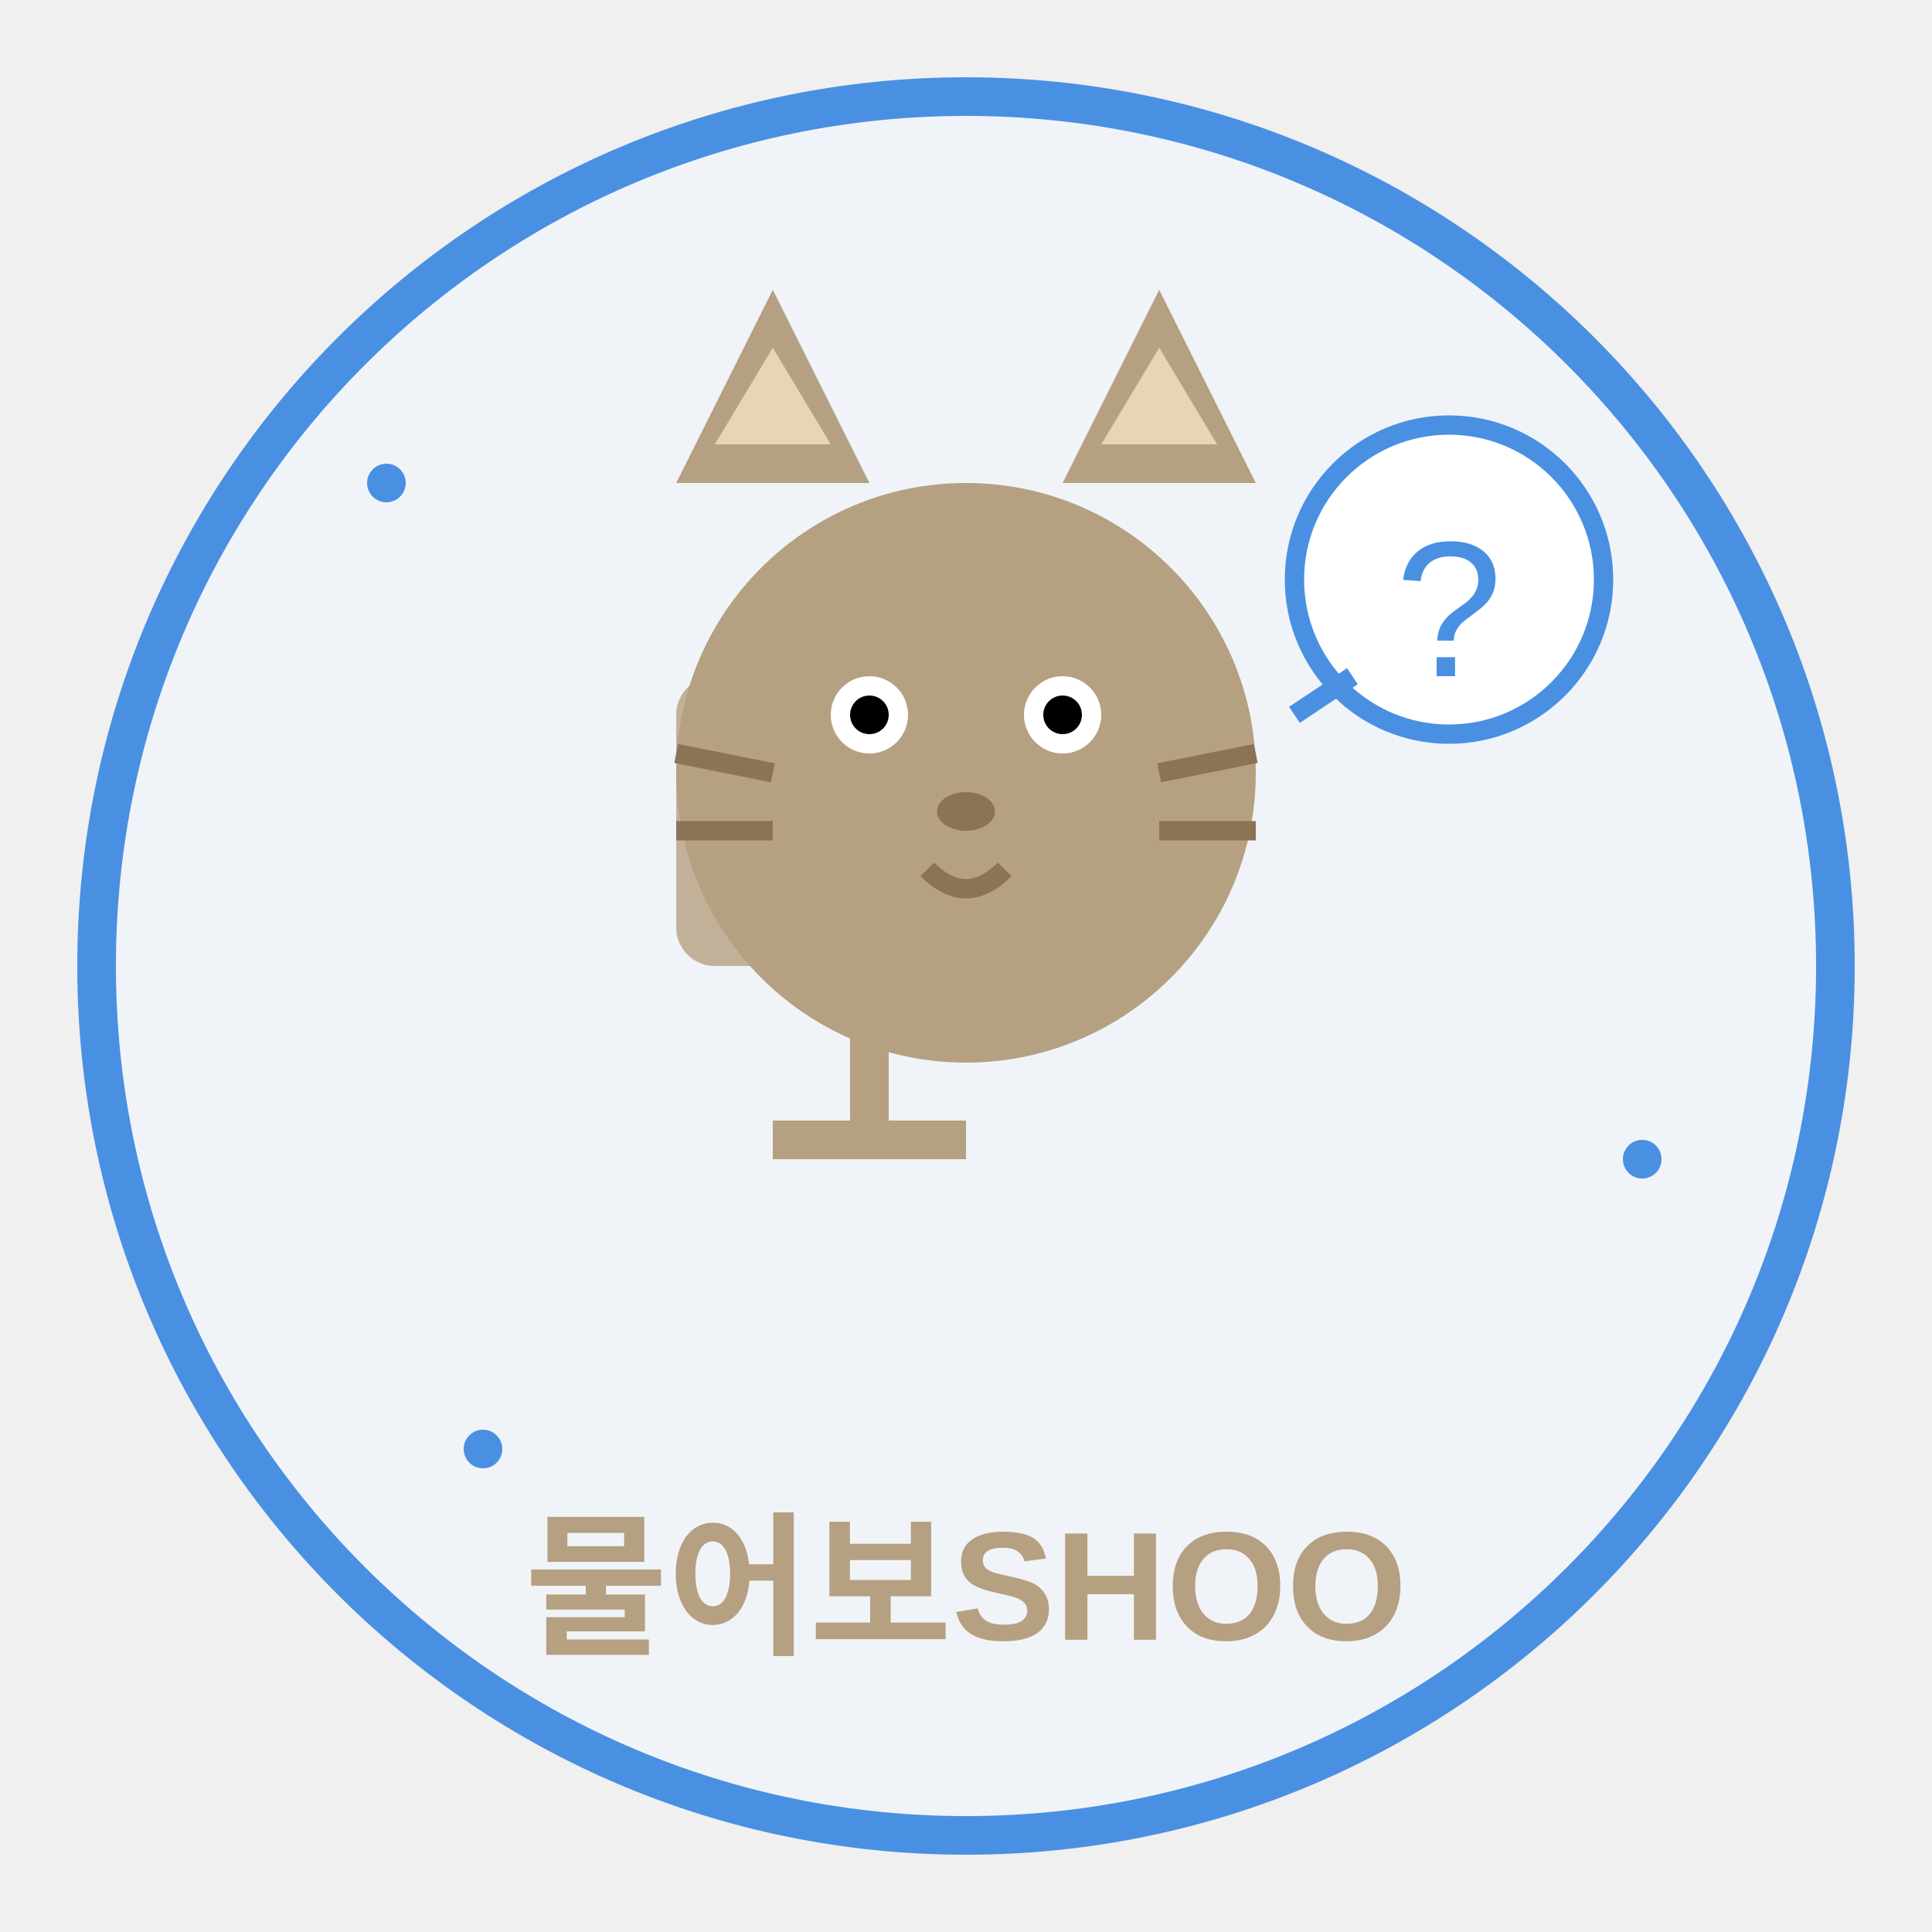
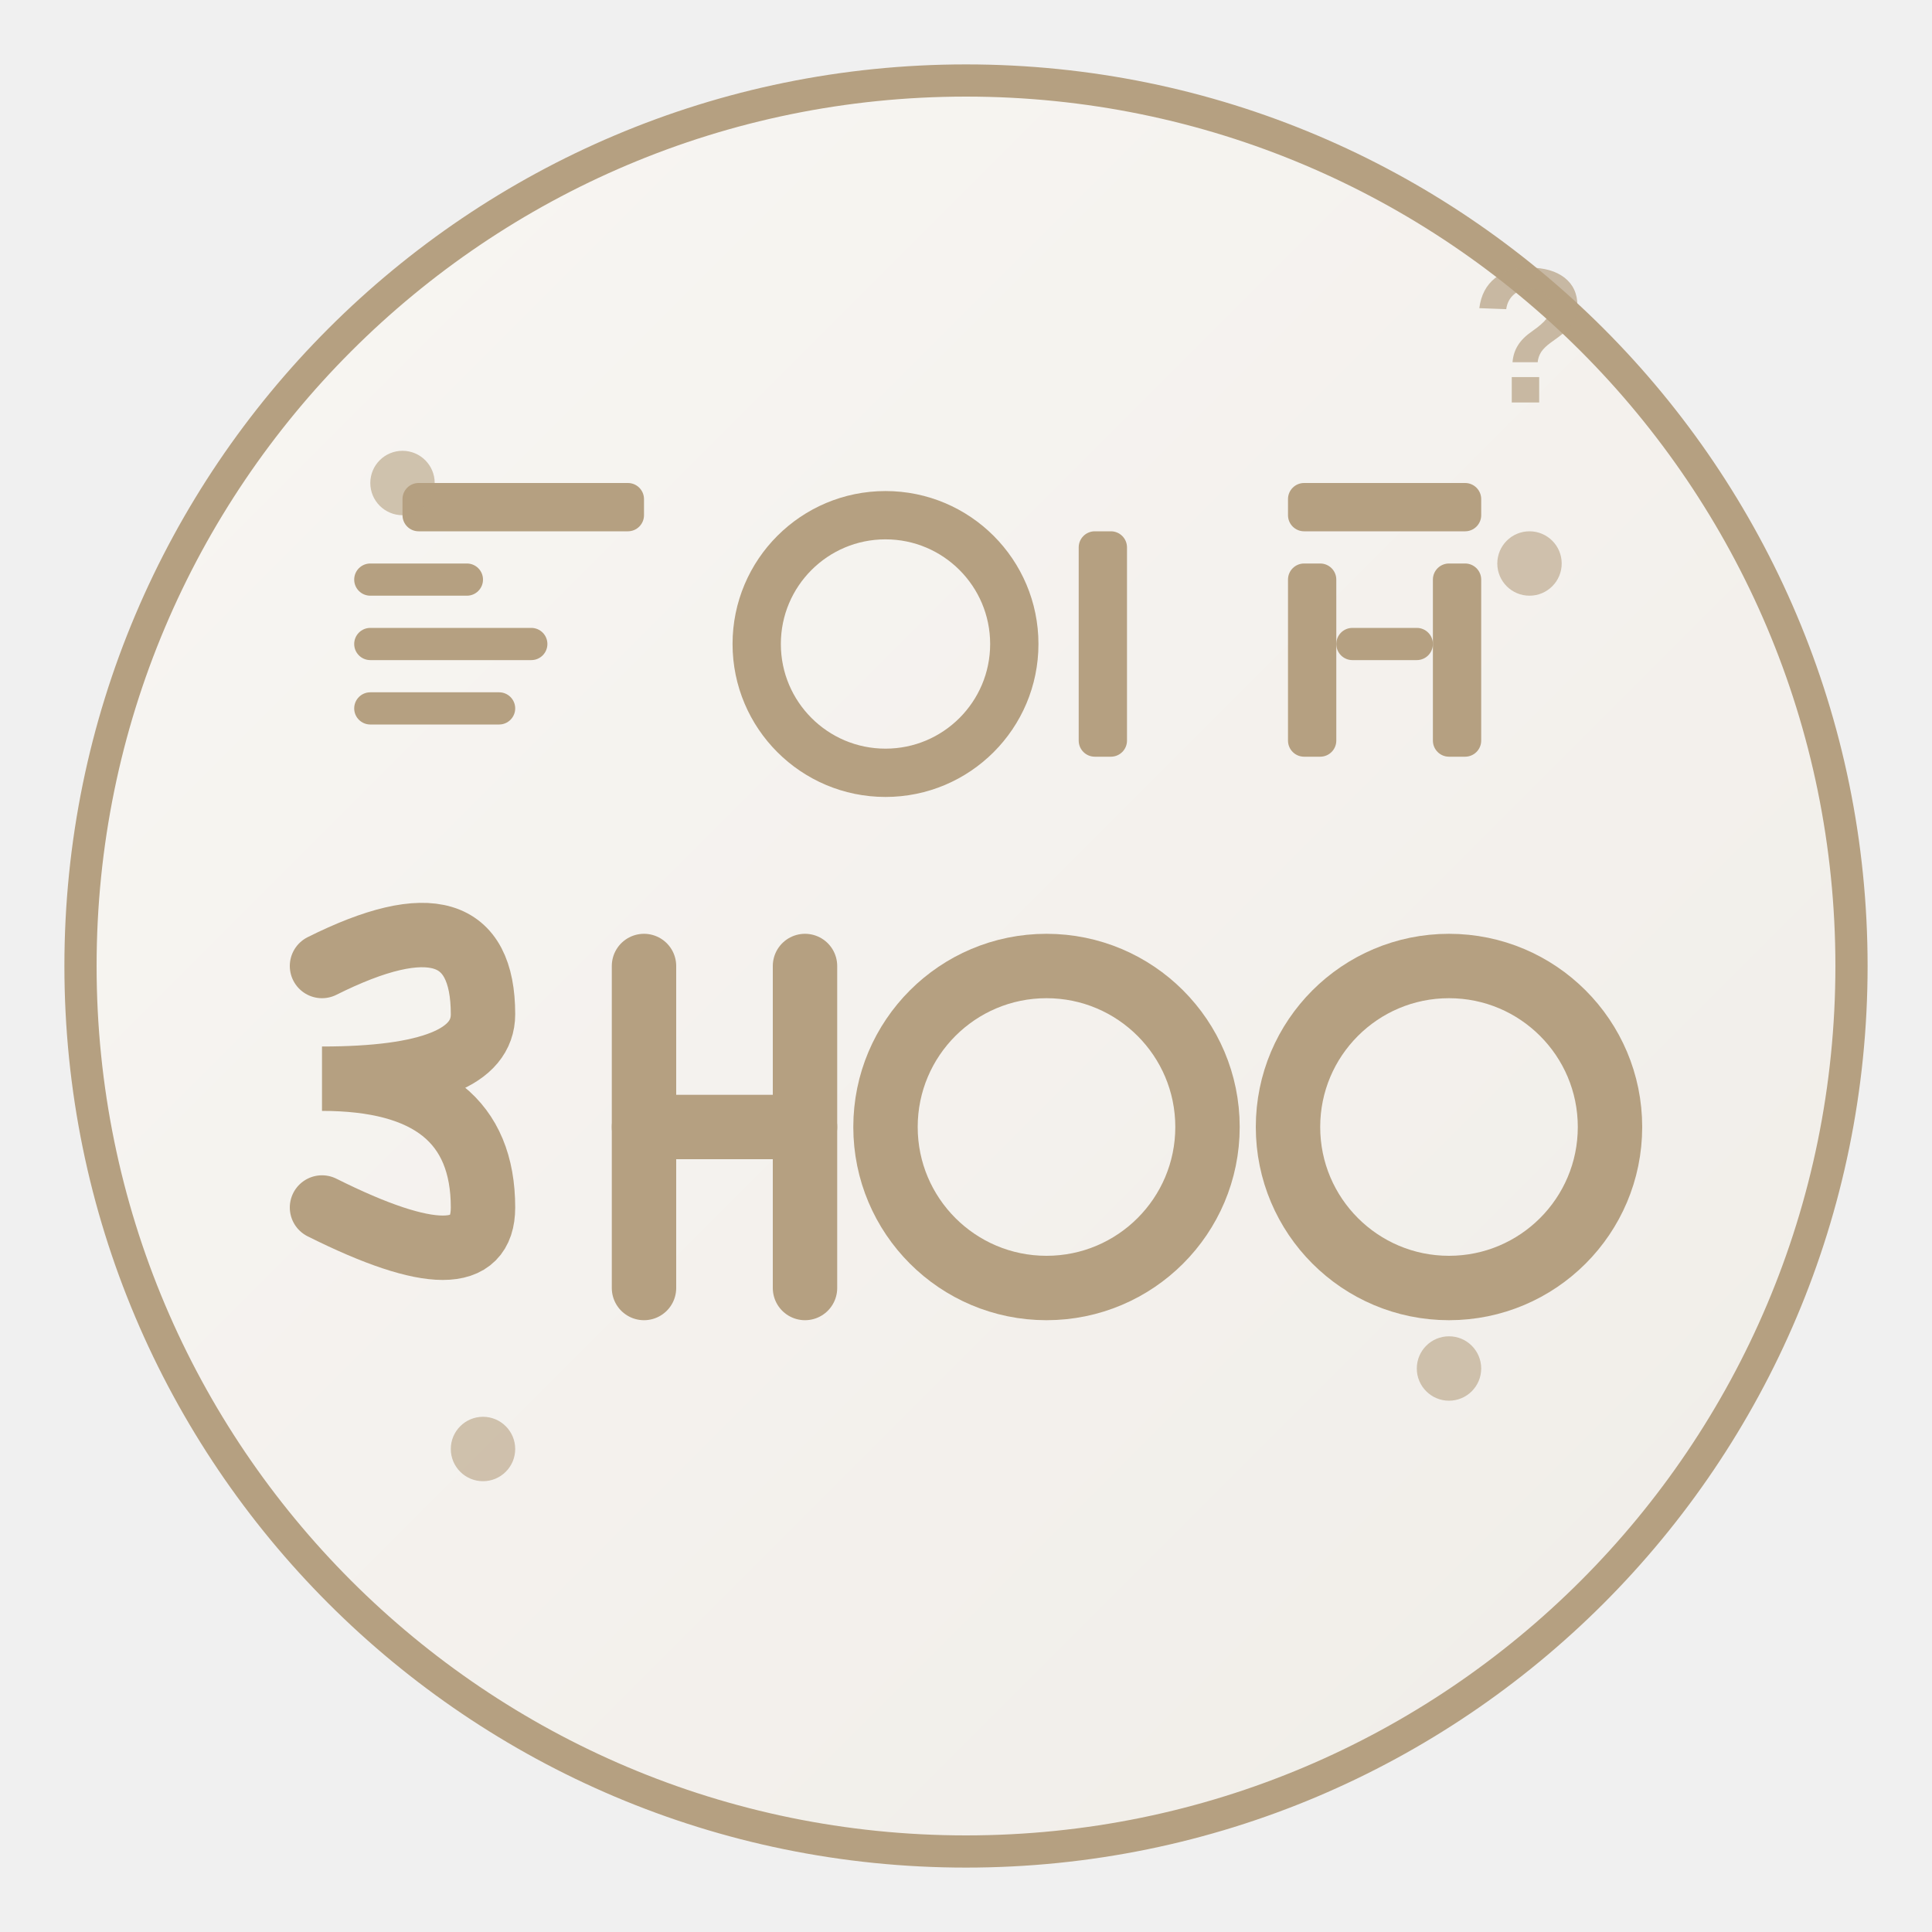
- <svg xmlns="http://www.w3.org/2000/svg" width="100" height="100" viewBox="0 0 100 100">
-   <circle cx="50" cy="50" r="45" fill="#F0F4F8" stroke="#4A90E2" stroke-width="2" />
-   <rect x="35" y="35" width="20" height="15" rx="2" fill="#B5A081" opacity="0.8" />
-   <rect x="37" y="37" width="16" height="10" fill="white" />
-   <line x1="39" y1="39" x2="51" y2="39" stroke="#4A90E2" stroke-width="1" />
-   <line x1="39" y1="41" x2="49" y2="41" stroke="#4A90E2" stroke-width="1" />
-   <line x1="39" y1="43" x2="47" y2="43" stroke="#4A90E2" stroke-width="1" />
-   <rect x="44" y="50" width="2" height="8" fill="#B5A081" />
-   <rect x="40" y="58" width="10" height="2" fill="#B5A081" />
-   <path d="M 35 25 L 40 15 L 45 25 Z" fill="#B5A081" />
-   <path d="M 55 25 L 60 15 L 65 25 Z" fill="#B5A081" />
-   <path d="M 37 23 L 40 18 L 43 23 Z" fill="#E8D5B7" />
-   <path d="M 57 23 L 60 18 L 63 23 Z" fill="#E8D5B7" />
-   <circle cx="50" cy="40" r="15" fill="#B5A081" />
-   <circle cx="45" cy="37" r="2" fill="white" />
-   <circle cx="55" cy="37" r="2" fill="white" />
-   <circle cx="45" cy="37" r="1" fill="black" />
-   <circle cx="55" cy="37" r="1" fill="black" />
-   <ellipse cx="50" cy="42" rx="1.5" ry="1" fill="#8B7355" />
-   <path d="M 48 45 Q 50 47 52 45" stroke="#8B7355" stroke-width="1" fill="none" />
-   <line x1="40" y1="40" x2="35" y2="39" stroke="#8B7355" stroke-width="1" />
-   <line x1="40" y1="43" x2="35" y2="43" stroke="#8B7355" stroke-width="1" />
-   <line x1="60" y1="40" x2="65" y2="39" stroke="#8B7355" stroke-width="1" />
-   <line x1="60" y1="43" x2="65" y2="43" stroke="#8B7355" stroke-width="1" />
-   <circle cx="75" cy="30" r="8" fill="white" stroke="#4A90E2" stroke-width="1" />
-   <path d="M 70 35 L 67 37 L 70 35" fill="white" stroke="#4A90E2" stroke-width="1" />
-   <text x="75" y="35" text-anchor="middle" font-family="Arial, sans-serif" font-size="10" fill="#4A90E2">?</text>
-   <circle cx="20" cy="25" r="1" fill="#4A90E2" />
-   <circle cx="85" cy="60" r="1" fill="#4A90E2" />
-   <circle cx="25" cy="75" r="1" fill="#4A90E2" />
-   <text x="50" y="85" text-anchor="middle" font-family="Arial, sans-serif" font-size="8" font-weight="bold" fill="#B5A081">물어보SHOO</text>
+ <svg xmlns="http://www.w3.org/2000/svg" width="120" height="120" viewBox="0 0 120 120">
+   <defs>
+     <linearGradient id="bg" x1="0%" y1="0%" x2="100%" y2="100%">
+       <stop offset="0%" style="stop-color:#F8F6F3;stop-opacity:1" />
+       <stop offset="100%" style="stop-color:#F0EDE8;stop-opacity:1" />
+     </linearGradient>
+   </defs>
+   <circle cx="60" cy="60" r="55" fill="url(#bg)" stroke="#B5A081" stroke-width="2" />
+   <g transform="translate(20, 25)">
+     <rect x="5" y="5" width="15" height="3" rx="1" fill="#B5A081" />
+     <rect x="2" y="10" width="8" height="2" rx="1" fill="#B5A081" />
+     <rect x="2" y="14" width="12" height="2" rx="1" fill="#B5A081" />
+     <rect x="2" y="18" width="10" height="2" rx="1" fill="#B5A081" />
+     <circle cx="35" cy="15" r="8" fill="none" stroke="#B5A081" stroke-width="3" />
+     <rect x="47" y="8" width="3" height="14" rx="1" fill="#B5A081" />
+     <rect x="60" y="5" width="12" height="3" rx="1" fill="#B5A081" />
+     <rect x="60" y="10" width="3" height="12" rx="1" fill="#B5A081" />
+     <rect x="69" y="10" width="3" height="12" rx="1" fill="#B5A081" />
+     <rect x="63" y="14" width="6" height="2" rx="1" fill="#B5A081" />
+   </g>
+   <g transform="translate(15, 55)">
+     <path d="M 5 5 Q 15 0 15 8 Q 15 12 5 12 Q 15 12 15 20 Q 15 25 5 20" fill="none" stroke="#B5A081" stroke-width="4" stroke-linecap="round" />
+     <line x1="25" y1="5" x2="25" y2="25" stroke="#B5A081" stroke-width="4" stroke-linecap="round" />
+     <line x1="35" y1="5" x2="35" y2="25" stroke="#B5A081" stroke-width="4" stroke-linecap="round" />
+     <line x1="25" y1="15" x2="35" y2="15" stroke="#B5A081" stroke-width="4" stroke-linecap="round" />
+     <circle cx="50" cy="15" r="10" fill="none" stroke="#B5A081" stroke-width="4" />
+     <circle cx="75" cy="15" r="10" fill="none" stroke="#B5A081" stroke-width="4" />
+   </g>
+   <circle cx="25" cy="30" r="2" fill="#B5A081" opacity="0.6" />
+   <circle cx="95" cy="35" r="2" fill="#B5A081" opacity="0.6" />
+   <circle cx="30" cy="90" r="2" fill="#B5A081" opacity="0.6" />
+   <circle cx="90" cy="85" r="2" fill="#B5A081" opacity="0.6" />
+   <text x="95" y="25" text-anchor="middle" font-family="Arial, sans-serif" font-size="12" font-weight="bold" fill="#B5A081" opacity="0.7">?</text>
</svg>
